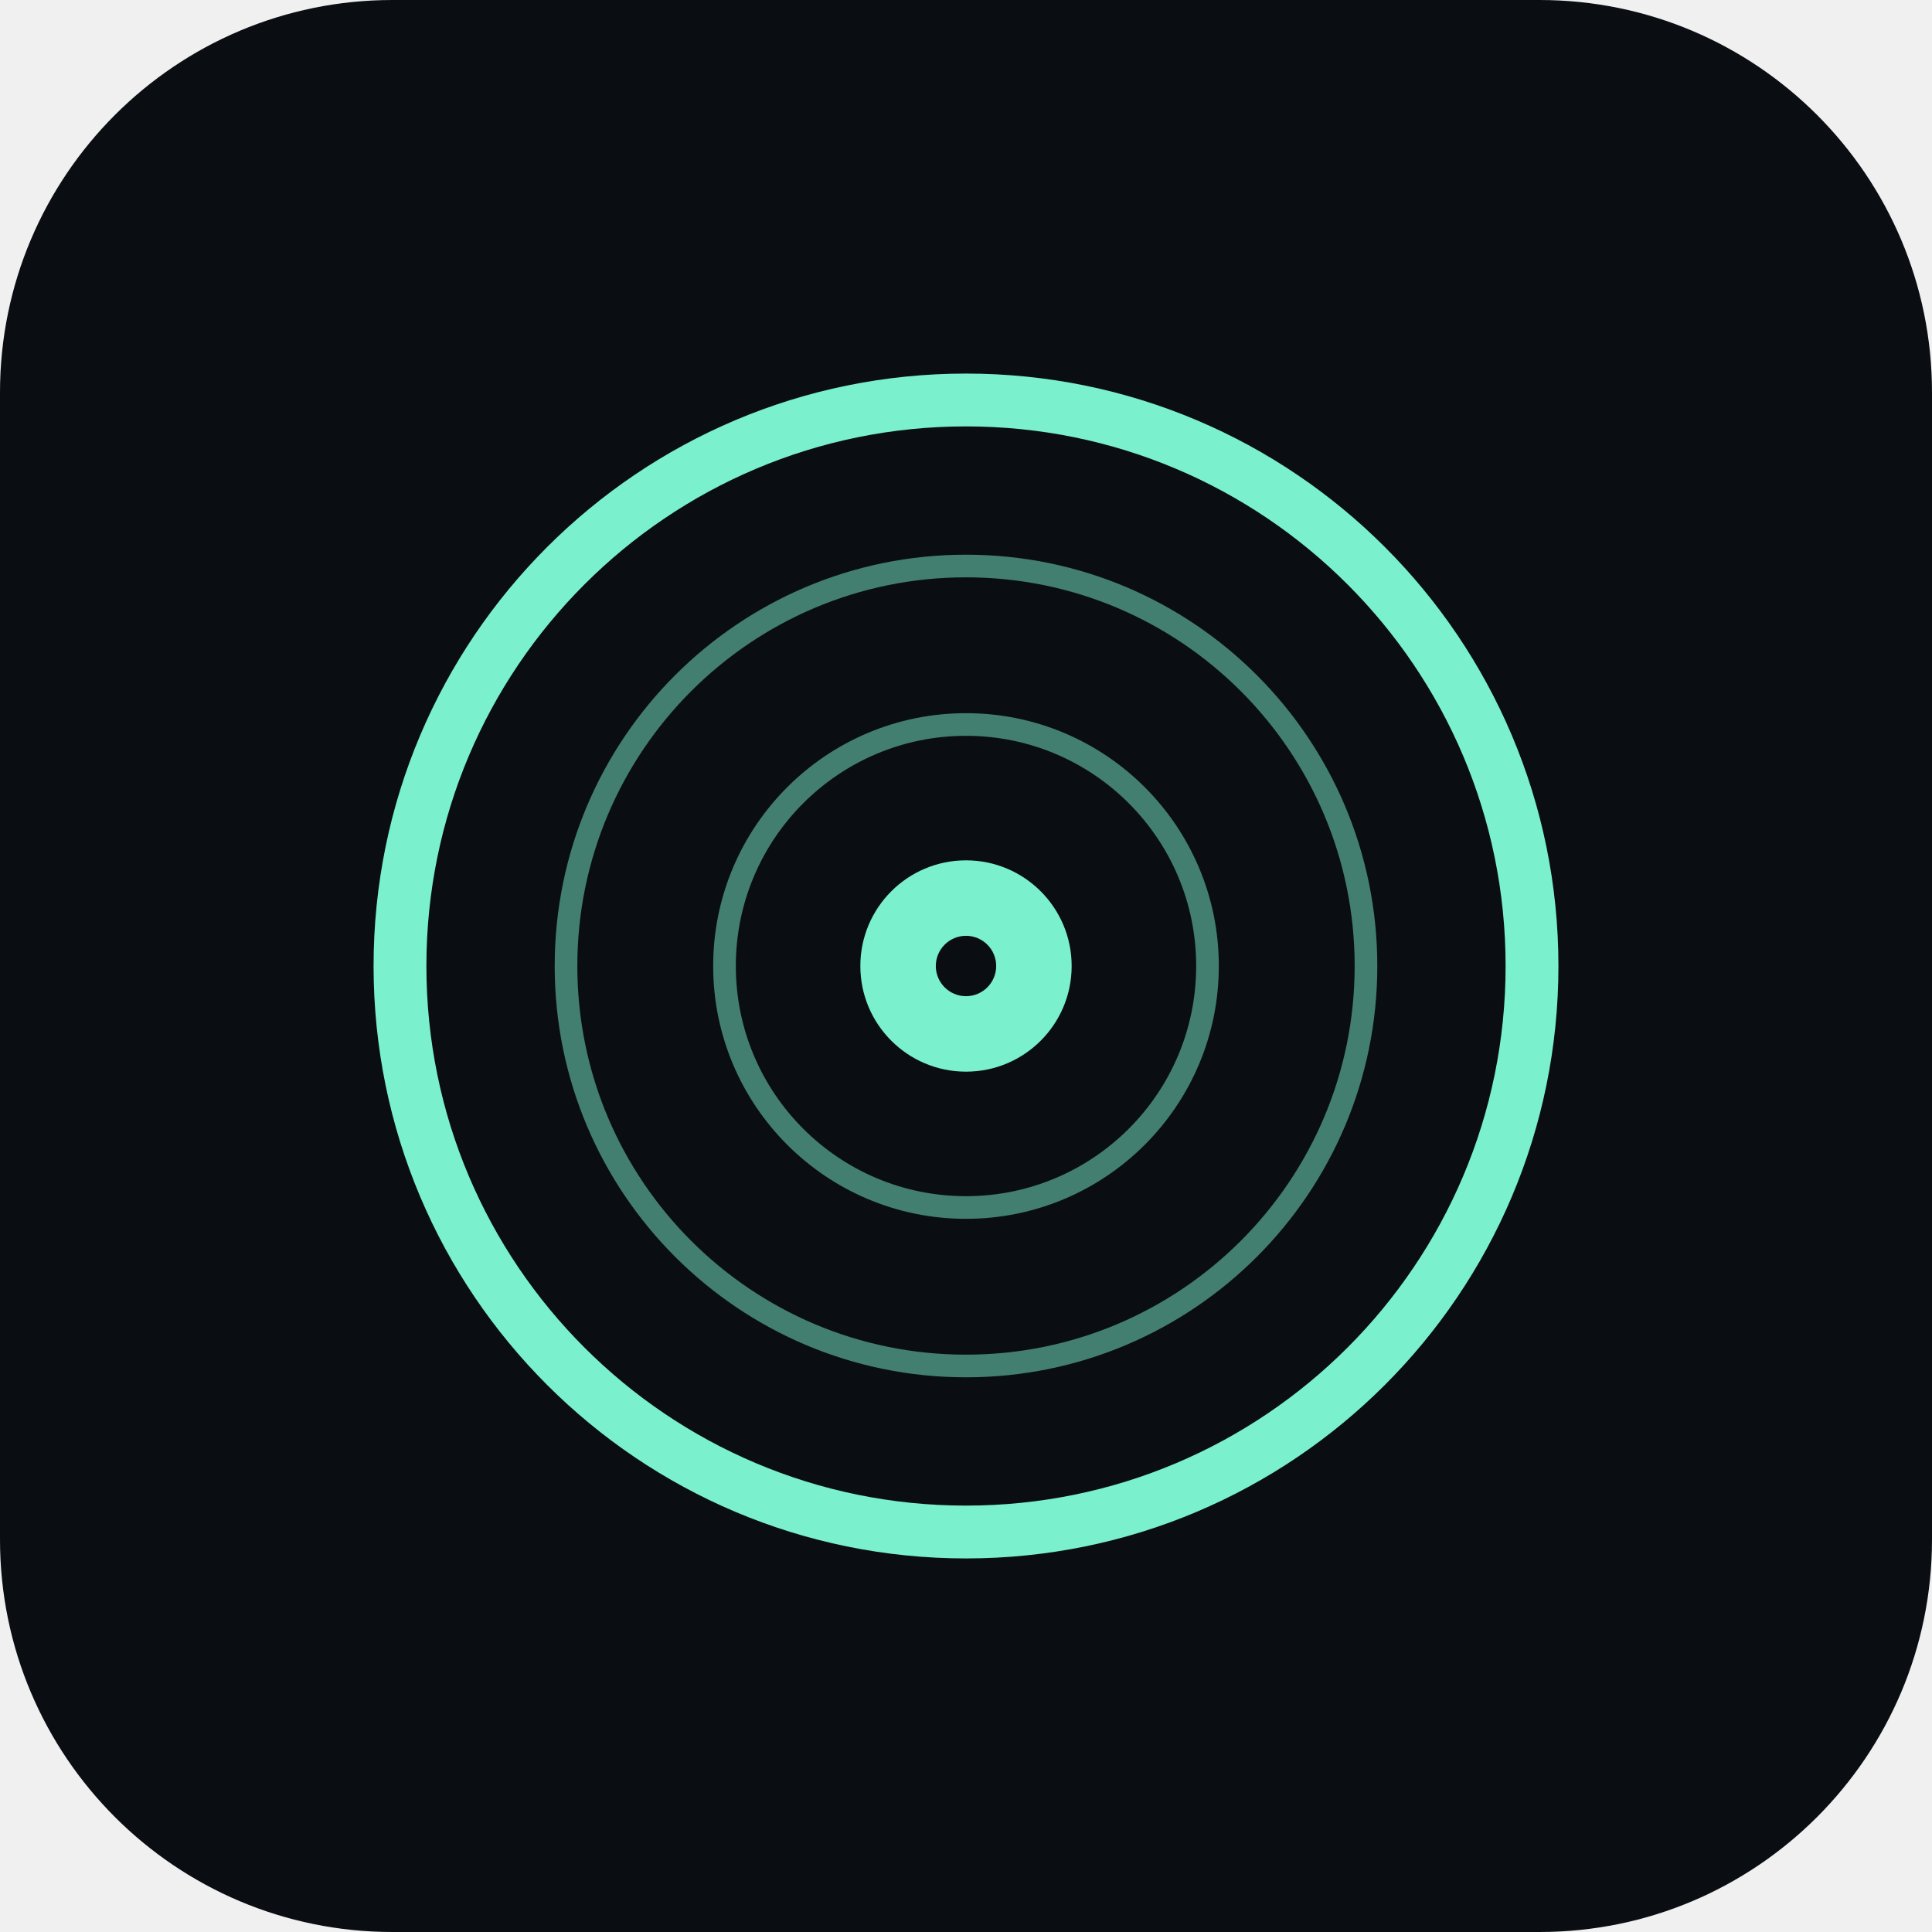
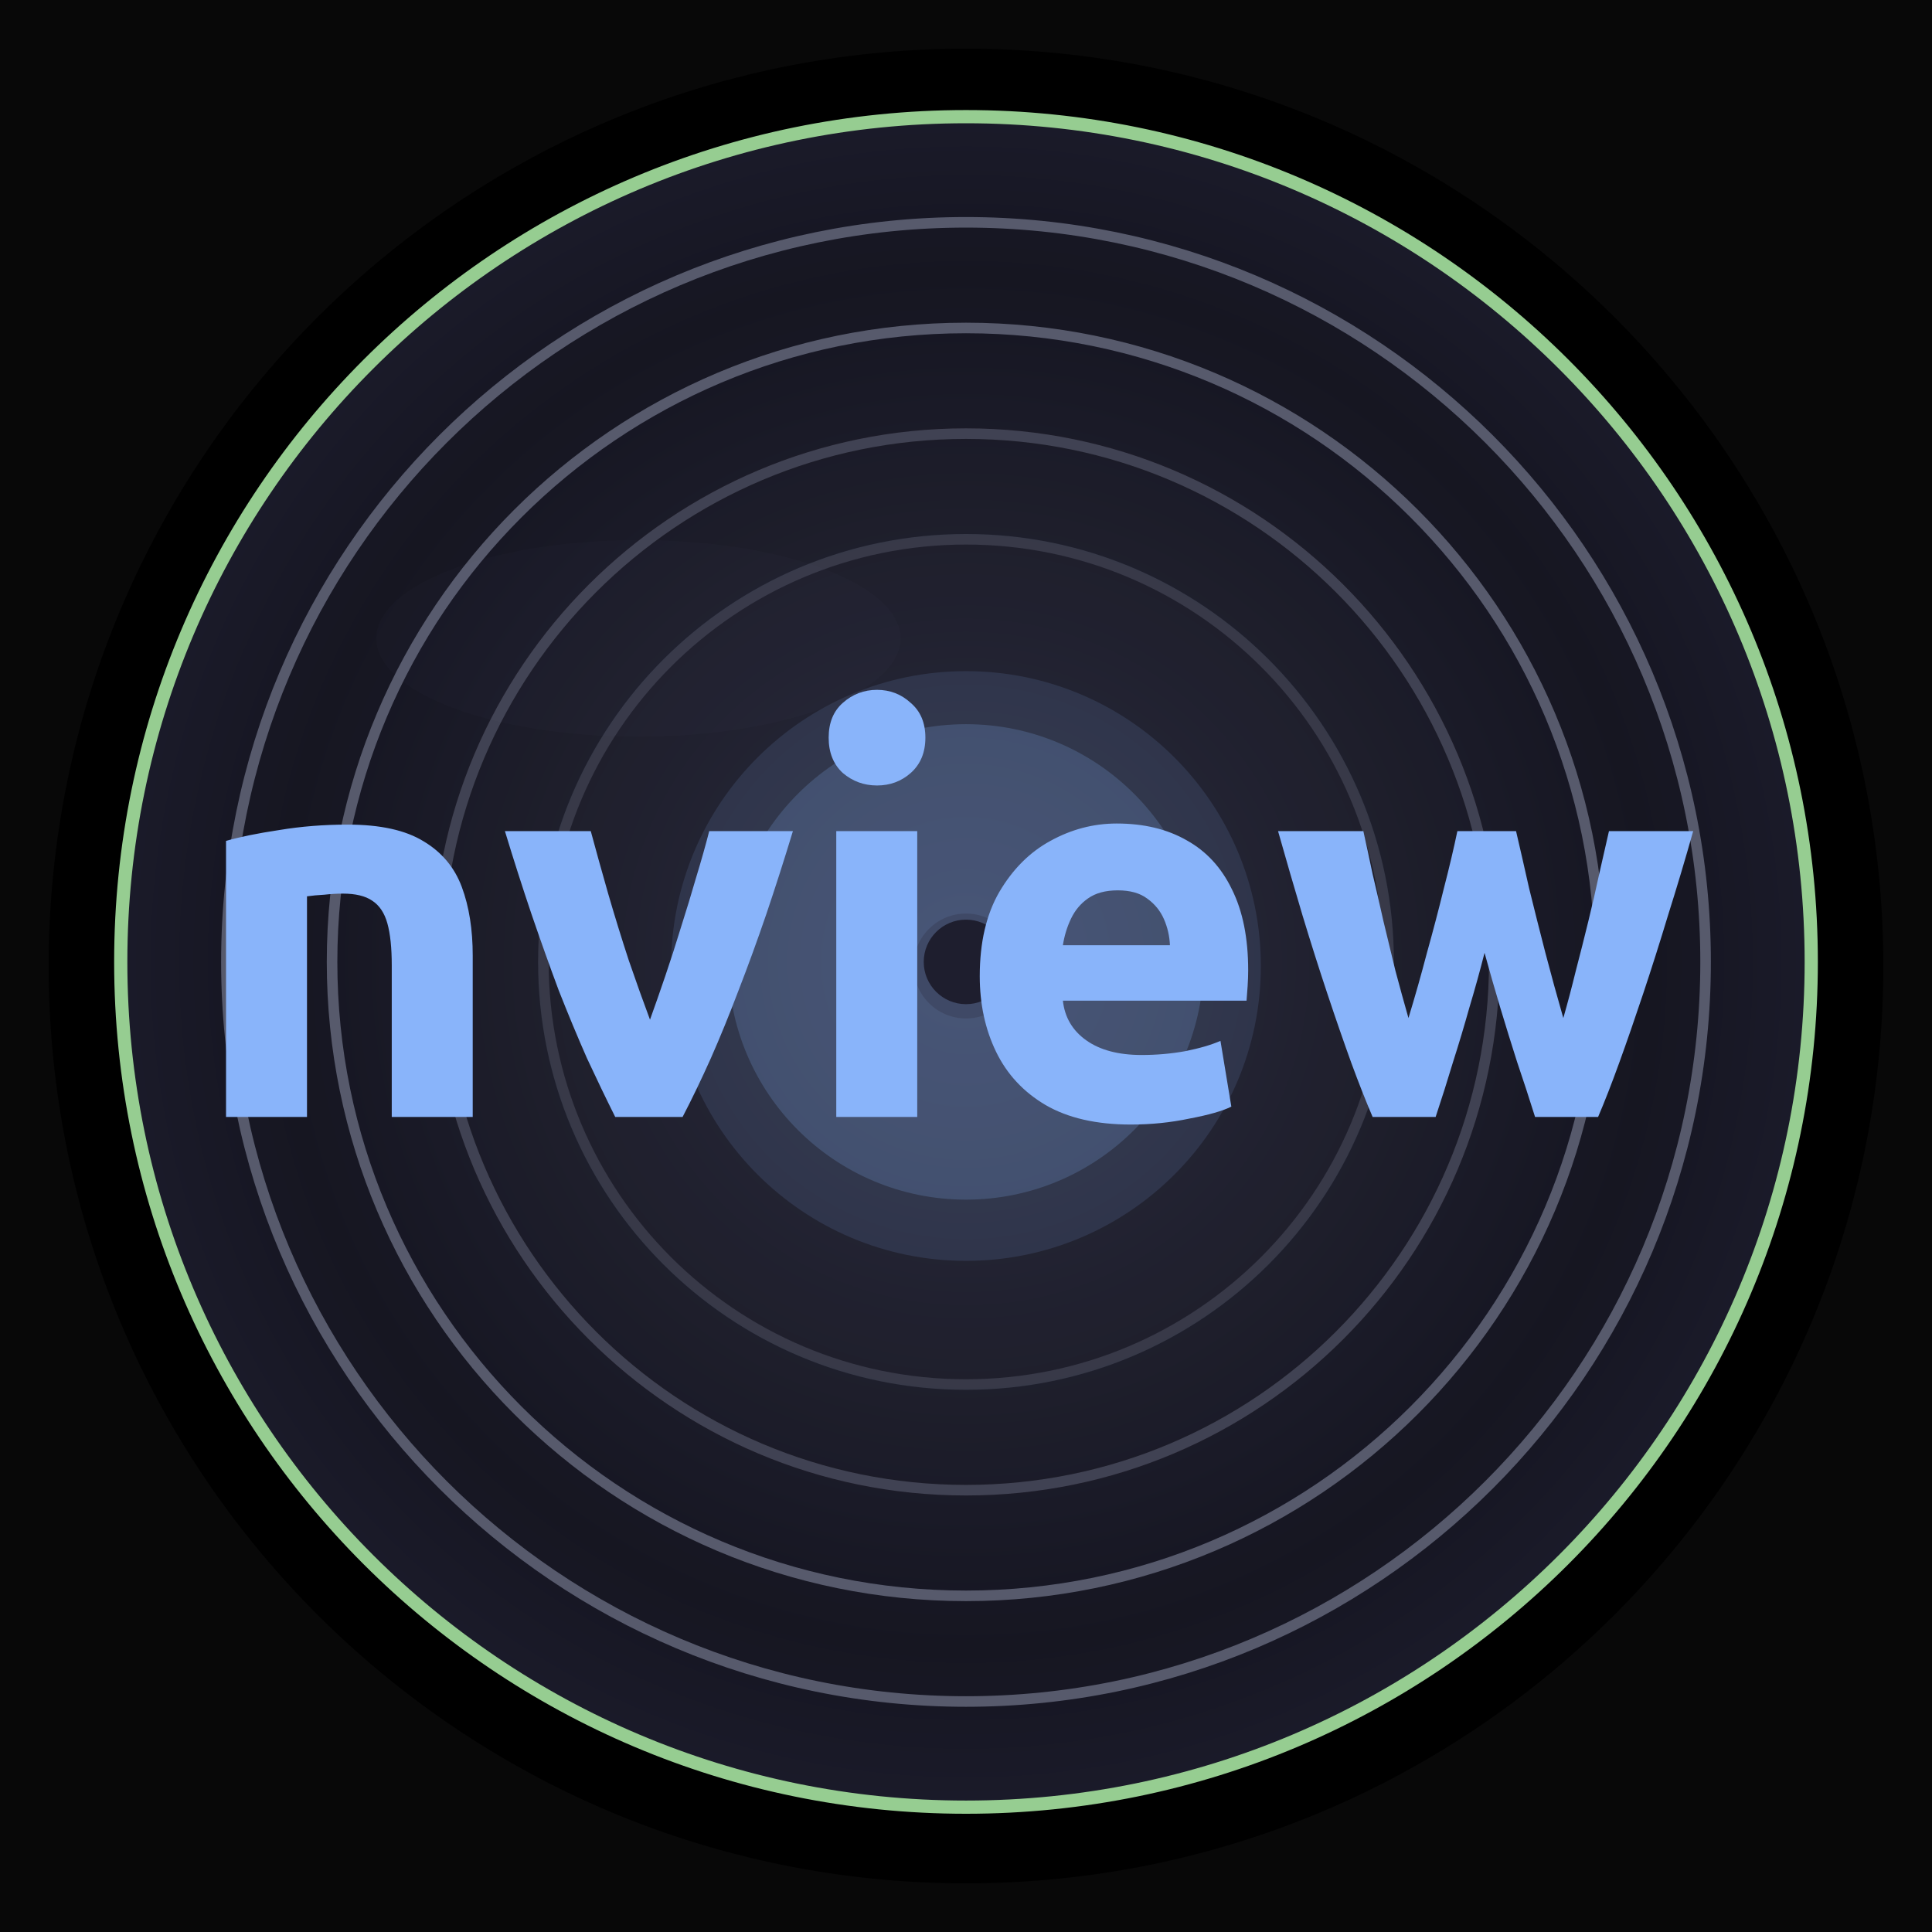
- <svg xmlns="http://www.w3.org/2000/svg" width="512" height="512" viewBox="0 0 512 512">
-   <rect width="512" height="512" rx="104" fill="#0a0e13" />
-   <g fill="none" stroke="#7af0cd">
-     <circle cx="256" cy="256" r="150" stroke-width="14" />
-     <circle cx="256" cy="256" r="106" stroke-width="6" opacity="0.5" />
-     <circle cx="256" cy="256" r="64" stroke-width="6" opacity="0.5" />
+ <svg xmlns="http://www.w3.org/2000/svg" width="128" height="128" viewBox="0 0 128 128" fill="none">
+   <g id="nview 2" clip-path="url(#clip0_3311_2)">
+     <g id="layer2">
+       <path id="rect1" d="M128 0H0V128H128V0Z" fill="#080808" />
+     </g>
+     <g id="layer1">
+       <path id="circle7-2" d="M64 124.775C97.565 124.775 124.775 97.565 124.775 64C124.775 30.435 97.565 3.225 64 3.225C30.435 3.225 3.225 30.435 3.225 64C3.225 97.565 30.435 124.775 64 124.775Z" fill="black" />
+       <path id="circle8-9" d="M64 116.093C92.77 116.093 116.093 92.77 116.093 64C116.093 35.23 92.77 11.907 64 11.907C35.23 11.907 11.907 35.23 11.907 64C11.907 92.77 35.23 116.093 64 116.093Z" fill="black" />
+       <path id="circle9-1" d="M64 107.411C87.975 107.411 107.411 87.975 107.411 64C107.411 40.025 87.975 20.589 64 20.589C40.025 20.589 20.589 40.025 20.589 64C20.589 87.975 40.025 107.411 64 107.411Z" fill="black" />
+       <path id="circle10-2" d="M64 98.729C83.18 98.729 98.729 83.18 98.729 64C98.729 44.82 83.18 29.271 64 29.271C44.82 29.271 29.271 44.82 29.271 64C29.271 83.18 44.82 98.729 64 98.729Z" fill="black" />
+       <path id="circle11-7" d="M64 83.535C74.789 83.535 83.535 74.789 83.535 64C83.535 53.211 74.789 44.465 64 44.465C53.211 44.465 44.465 53.211 44.465 64C44.465 74.789 53.211 83.535 64 83.535Z" fill="#89B4FA" />
+       <path id="circle12-0" d="M64 67.473C65.918 67.473 67.473 65.918 67.473 64C67.473 62.082 65.918 60.527 64 60.527C62.082 60.527 60.527 62.082 60.527 64C60.527 65.918 62.082 67.473 64 67.473Z" fill="#1E1E2E" />
+       <path id="ellipse12-9" opacity="0.12" d="M42.295 48.806C51.885 48.806 59.659 45.891 59.659 42.295C59.659 38.698 51.885 35.783 42.295 35.783C32.705 35.783 24.93 38.698 24.93 42.295C24.93 45.891 32.705 48.806 42.295 48.806Z" fill="#CDD6F4" />
+       <path id="circle6" opacity="0.9" d="M64 119.729C94.928 119.729 120 94.657 120 63.729C120 32.801 94.928 7.729 64 7.729C33.072 7.729 8 32.801 8 63.729C8 94.657 33.072 119.729 64 119.729Z" fill="url(#paint0_radial_3311_2)" stroke="#A6E3A1" stroke-width="0.875" />
+       <g id="g10" opacity="0.35">
+         <path id="circle7" d="M64 112.729C91.062 112.729 113 90.791 113 63.729C113 36.667 91.062 14.729 64 14.729C36.938 14.729 15 36.667 15 63.729C15 90.791 36.938 112.729 64 112.729Z" stroke="#CDD6F4" stroke-width="0.7" />
+         <path id="circle8" d="M64 105.729C87.196 105.729 106 86.925 106 63.729C106 40.533 87.196 21.729 64 21.729C40.804 21.729 22 40.533 22 63.729C22 86.925 40.804 105.729 64 105.729Z" stroke="#CDD6F4" stroke-width="0.7" />
+         <path id="circle9" d="M64 98.729C83.33 98.729 99 83.059 99 63.729C99 44.399 83.33 28.729 64 28.729C44.67 28.729 29 44.399 29 63.729C29 83.059 44.67 98.729 64 98.729Z" stroke="#CDD6F4" stroke-opacity="0.6" stroke-width="0.7" />
+         <path id="circle10" d="M64 91.729C79.464 91.729 92 79.193 92 63.729C92 48.265 79.464 35.729 64 35.729C48.536 35.729 36 48.265 36 63.729C36 79.193 48.536 91.729 64 91.729Z" stroke="#CDD6F4" stroke-opacity="0.4" stroke-width="0.7" />
+       </g>
+       <path id="circle11" d="M64 79.479C72.698 79.479 79.75 72.427 79.75 63.729C79.75 55.03 72.698 47.979 64 47.979C55.301 47.979 48.25 55.03 48.25 63.729C48.25 72.427 55.301 79.479 64 79.479Z" fill="#89B4FA" fill-opacity="0.2" />
+       <path id="circle12" d="M64 66.529C65.546 66.529 66.8 65.275 66.8 63.729C66.8 62.182 65.546 60.929 64 60.929C62.454 60.929 61.2 62.182 61.2 63.729C61.2 65.275 62.454 66.529 64 66.529Z" fill="#1E1E2E" />
+     </g>
+     <path id="nview" d="M14.975 74V55.712C15.887 55.448 17.063 55.208 18.503 54.992C19.943 54.752 21.455 54.632 23.039 54.632C25.199 54.632 26.879 55.004 28.079 55.748C29.279 56.468 30.119 57.476 30.599 58.772C31.079 60.068 31.319 61.58 31.319 63.308V74H25.955V63.956C25.955 62.804 25.859 61.88 25.667 61.184C25.475 60.488 25.139 59.984 24.659 59.672C24.203 59.36 23.555 59.204 22.715 59.204C22.331 59.204 21.923 59.228 21.491 59.276C21.059 59.3 20.675 59.336 20.339 59.384V74H14.975ZM40.76 74C40.16 72.8 39.536 71.504 38.888 70.112C38.264 68.696 37.64 67.196 37.016 65.612C36.416 64.004 35.816 62.324 35.216 60.572C34.616 58.796 34.028 56.96 33.452 55.064H39.14C39.476 56.312 39.86 57.692 40.292 59.204C40.724 60.692 41.18 62.168 41.66 63.632C42.164 65.096 42.632 66.404 43.064 67.556C43.376 66.692 43.712 65.732 44.072 64.676C44.432 63.62 44.78 62.54 45.116 61.436C45.476 60.308 45.812 59.204 46.124 58.124C46.46 57.02 46.748 56 46.988 55.064H52.532C51.956 56.96 51.368 58.796 50.768 60.572C50.168 62.324 49.556 64.004 48.932 65.612C48.332 67.196 47.72 68.696 47.096 70.112C46.472 71.504 45.848 72.8 45.224 74H40.76ZM55.405 74V55.064H60.769V74H55.405ZM58.105 52.04C57.241 52.04 56.485 51.764 55.837 51.212C55.213 50.636 54.901 49.856 54.901 48.872C54.901 47.888 55.213 47.12 55.837 46.568C56.485 45.992 57.241 45.704 58.105 45.704C58.969 45.704 59.713 45.992 60.337 46.568C60.985 47.12 61.309 47.888 61.309 48.872C61.309 49.856 60.985 50.636 60.337 51.212C59.713 51.764 58.969 52.04 58.105 52.04ZM74.919 74.504C72.639 74.504 70.755 74.072 69.267 73.208C67.803 72.344 66.711 71.168 65.991 69.68C65.271 68.192 64.911 66.524 64.911 64.676C64.911 62.444 65.343 60.584 66.207 59.096C67.095 57.584 68.223 56.456 69.591 55.712C70.983 54.944 72.447 54.56 73.983 54.56C75.783 54.56 77.331 54.932 78.627 55.676C79.923 56.396 80.919 57.476 81.615 58.916C82.335 60.356 82.695 62.144 82.695 64.28C82.695 64.592 82.683 64.94 82.659 65.324C82.635 65.684 82.611 66.008 82.587 66.296H70.419C70.539 67.4 71.055 68.276 71.967 68.924C72.879 69.572 74.103 69.896 75.639 69.896C76.623 69.896 77.583 69.812 78.519 69.644C79.479 69.452 80.259 69.224 80.859 68.96L81.579 73.316C81.003 73.604 80.079 73.868 78.807 74.108C77.559 74.372 76.263 74.504 74.919 74.504ZM70.419 62.624H77.511C77.487 62.024 77.355 61.448 77.115 60.896C76.875 60.344 76.503 59.888 75.999 59.528C75.519 59.168 74.871 58.988 74.055 58.988C73.239 58.988 72.579 59.168 72.075 59.528C71.595 59.864 71.223 60.308 70.959 60.86C70.695 61.412 70.515 62 70.419 62.624ZM90.939 74C90.507 72.992 90.038 71.804 89.534 70.436C89.031 69.044 88.502 67.52 87.951 65.864C87.398 64.208 86.847 62.468 86.294 60.644C85.743 58.796 85.203 56.936 84.674 55.064H90.326C90.519 55.928 90.722 56.876 90.939 57.908C91.178 58.916 91.418 59.96 91.659 61.04C91.922 62.12 92.186 63.212 92.451 64.316C92.739 65.396 93.026 66.44 93.314 67.448C93.746 66.032 94.154 64.592 94.538 63.128C94.947 61.664 95.319 60.248 95.654 58.88C96.014 57.488 96.314 56.216 96.555 55.064H100.442C100.706 56.192 100.994 57.452 101.306 58.844C101.642 60.212 102.002 61.64 102.386 63.128C102.77 64.592 103.166 66.032 103.574 67.448C103.862 66.44 104.138 65.396 104.402 64.316C104.69 63.212 104.966 62.12 105.23 61.04C105.494 59.96 105.734 58.916 105.95 57.908C106.19 56.876 106.406 55.928 106.598 55.064H112.178C111.65 56.936 111.098 58.784 110.522 60.608C109.97 62.432 109.418 64.172 108.866 65.828C108.314 67.484 107.786 69.008 107.282 70.4C106.778 71.792 106.31 72.992 105.878 74H101.702C101.318 72.776 100.922 71.564 100.514 70.364C100.13 69.164 99.758 67.964 99.398 66.764C99.038 65.564 98.691 64.352 98.355 63.128C98.043 64.352 97.707 65.564 97.347 66.764C97.01 67.964 96.65 69.164 96.266 70.364C95.906 71.564 95.522 72.776 95.115 74H90.939Z" fill="#89B4FA" />
  </g>
-   <circle cx="256" cy="256" r="28" fill="#7af0cd" />
-   <circle cx="256" cy="256" r="8" fill="#0a0e13" />
+   <defs>
+     <radialGradient id="paint0_radial_3311_2" cx="0" cy="0" r="1" gradientUnits="userSpaceOnUse" gradientTransform="translate(64 63.7287) scale(56.4375)">
+       <stop stop-color="#313244" />
+       <stop offset="0.8" stop-color="#181825" />
+       <stop offset="1" stop-color="#1E1E2E" />
+     </radialGradient>
+     <clipPath id="clip0_3311_2">
+       <rect width="128" height="128" fill="white" />
+     </clipPath>
+   </defs>
</svg>
